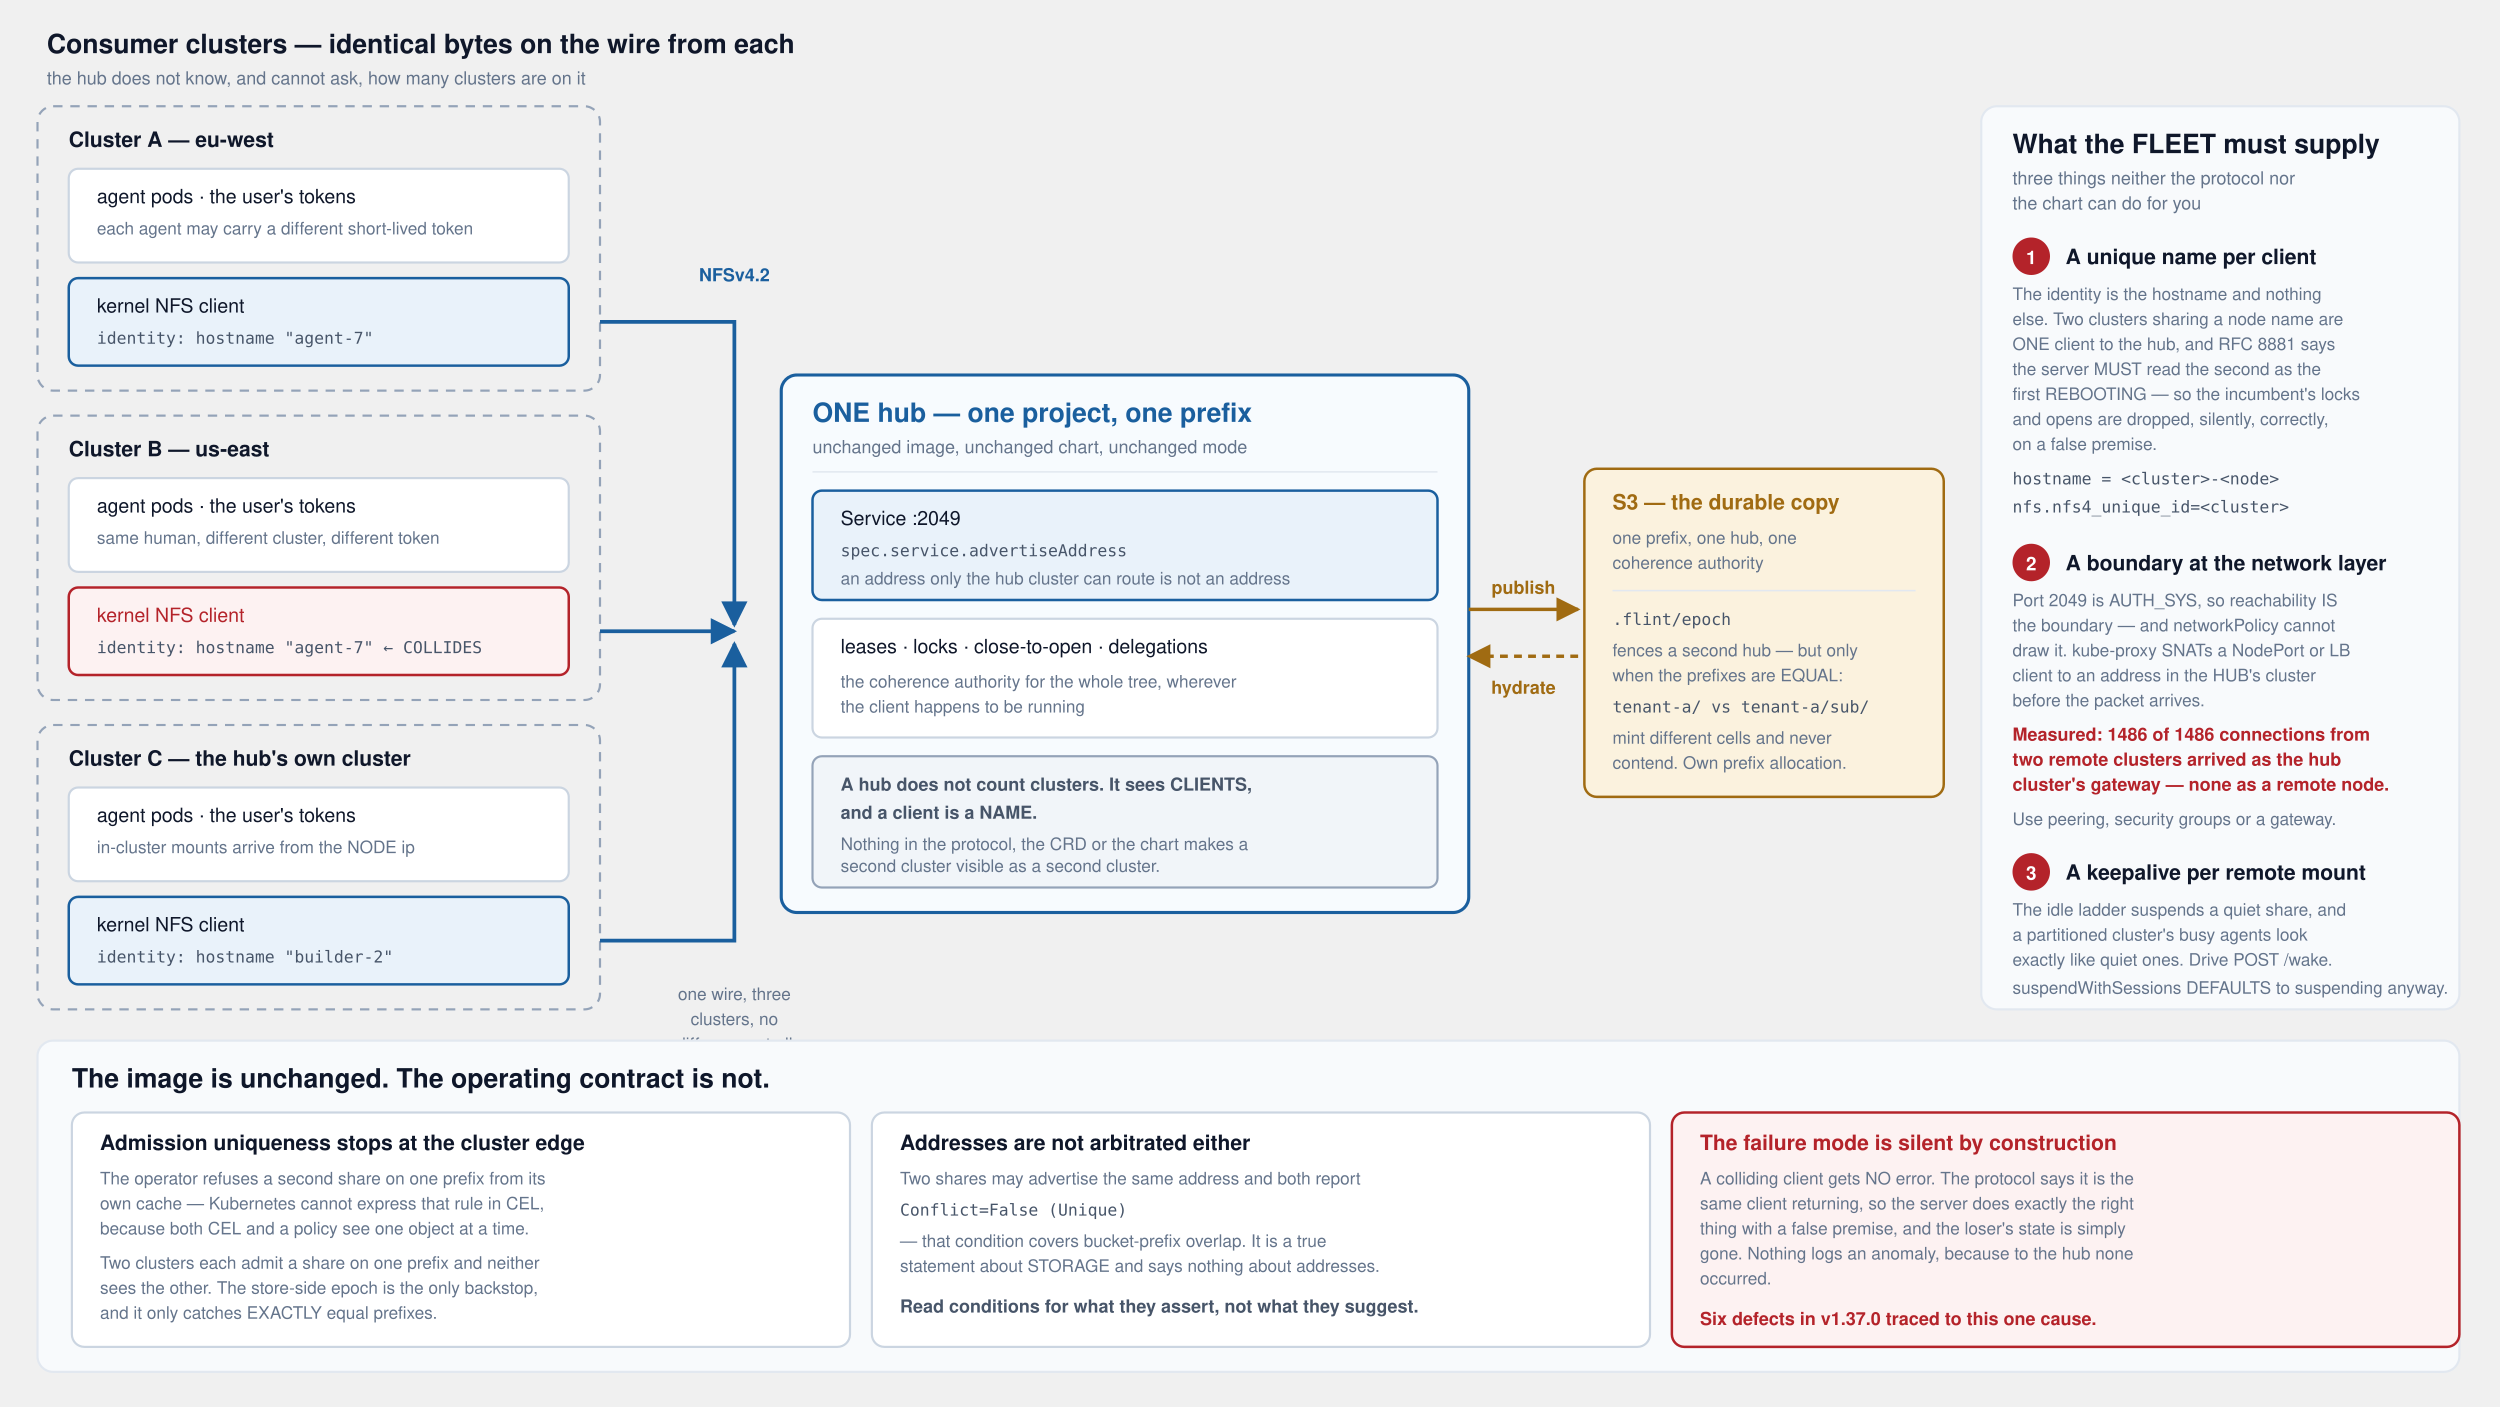
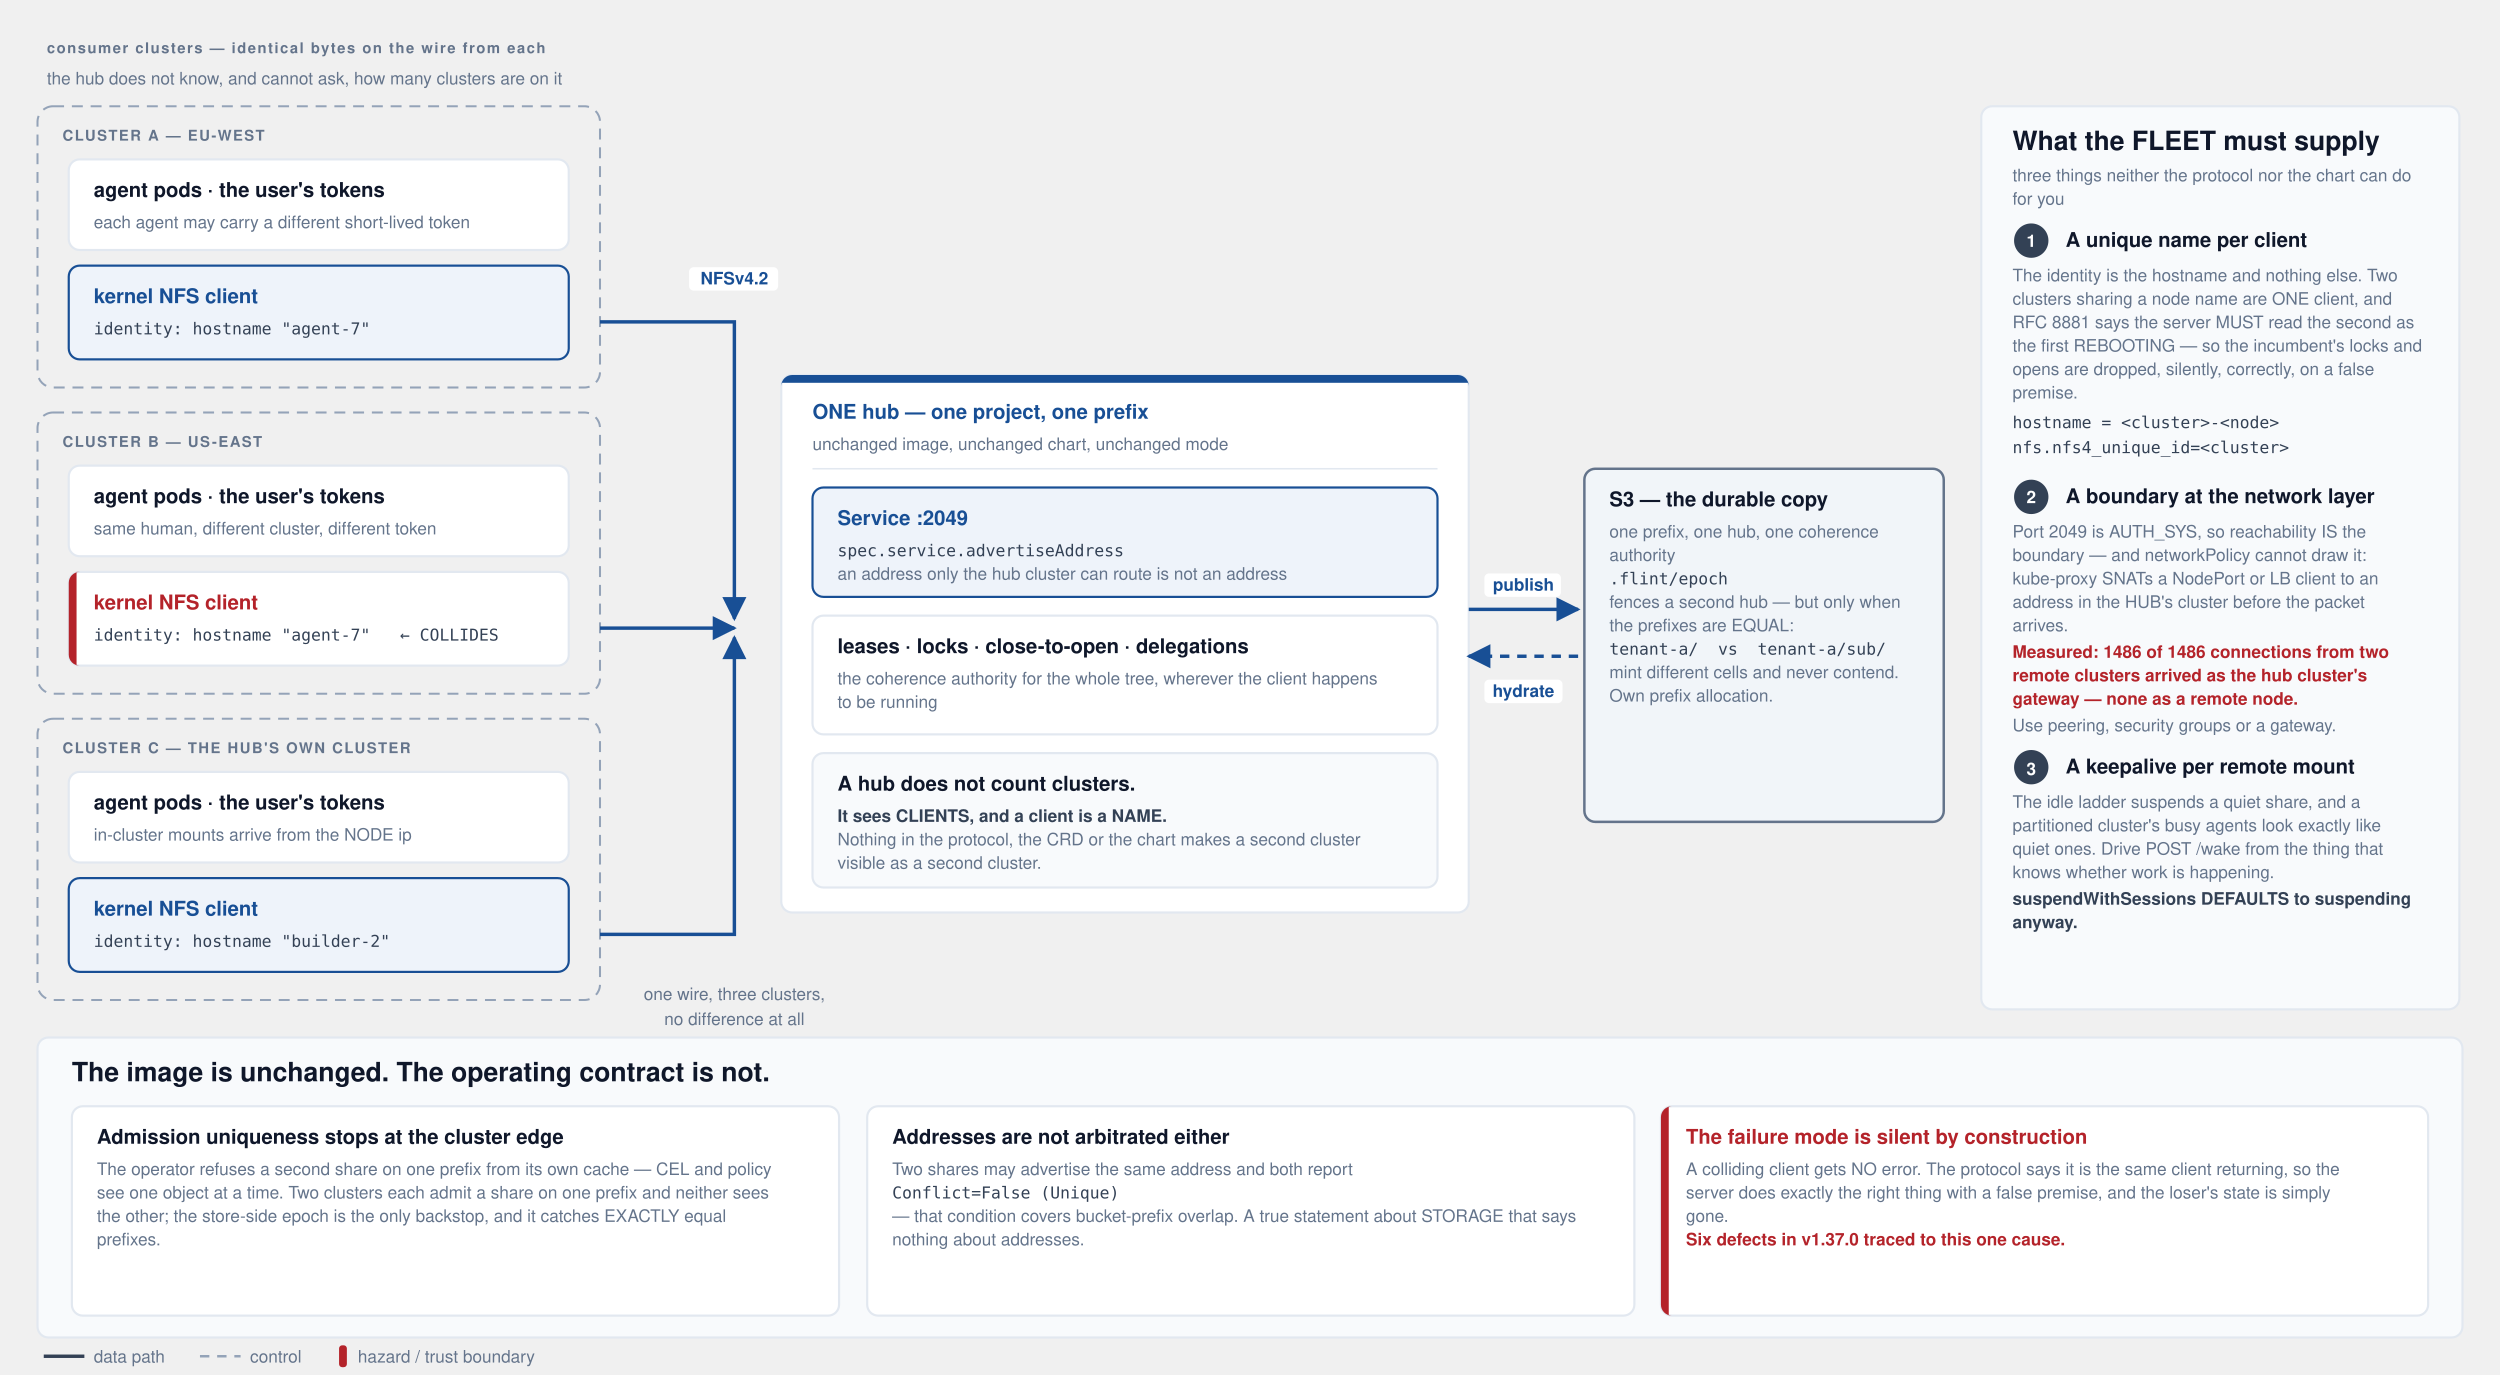
- <svg xmlns="http://www.w3.org/2000/svg" viewBox="0 0 1600 900" role="img" aria-label="One flint-lite hub serving agents in three clusters at once. The wire is identical from each, and the hub sees only client names, not clusters. Three things the fleet must supply that the protocol and the chart cannot: a unique client name per node, a reachability boundary drawn outside nfsClientCIDRs, and a keepalive so a partitioned cluster is not mistaken for an idle one.">
+ <svg xmlns="http://www.w3.org/2000/svg" viewBox="0 0 1600 880" role="img" aria-label="One flint-lite hub serving agents in three clusters at once. The wire is identical from each and the hub sees only client names, not clusters. Three things the fleet must supply that the protocol and the chart cannot: a unique client name per node, a reachability boundary drawn outside networkPolicy, and a keepalive so a partitioned cluster is not mistaken for an idle one.">
  <style>
  text{font-family:"Helvetica Neue",Helvetica,Arial,sans-serif;fill:#0f172a}
-   .tt{font-size:17px;font-weight:600}
-   .th{font-size:13.5px;font-weight:600}
-   .tl{font-size:12.5px}
-   .ts{font-size:11.5px;fill:#64748b}
-   .tsb{font-size:11.5px;font-weight:600;fill:#475569}
-   .tx{font-size:11px;fill:#64748b}
-   .mns{font-family:Menlo,"SF Mono",Consolas,monospace;font-size:10.5px;fill:#475569}
-   .ctr{text-anchor:middle}
-   .c-blue{fill:#1a5f9e}.c-ochre{fill:#a06b12}.c-red{fill:#b4232a}
-   .bx{fill:#fff;stroke:#cbd5e1;stroke-width:1.4}
-   .bx-slate{fill:#f1f5f9;stroke:#94a3b8;stroke-width:1.4}
-   .bx-blue{fill:#e9f2fa;stroke:#1a5f9e;stroke-width:1.6}
-   .bx-hub{fill:#f7fbfe;stroke:#1a5f9e;stroke-width:2}
-   .bx-ochre{fill:#fbf2de;stroke:#a06b12;stroke-width:1.6}
-   .bx-warn{fill:#fdf2f2;stroke:#b4232a;stroke-width:1.6}
-   .grp{fill:none;stroke:#94a3b8;stroke-width:1.4;stroke-dasharray:6 5}
-   .band{fill:#f8fafc;stroke:#e2e8f0;stroke-width:1.4}
-   .ln-blue{stroke:#1a5f9e;stroke-width:2.4;fill:none}
-   .ln-ochre{stroke:#a06b12;stroke-width:2.2;fill:none}
-   .dash{stroke-dasharray:5 4}
+   .t1{font-size:17.0px;font-weight:600}
+   .t2{font-size:13.0px;font-weight:600}
+   .t3{font-size:12.0px}
+   .t3b{font-size:12.0px;font-weight:600;fill:#334155}
+   .t4{font-size:11.0px;fill:#64748b}
+   .t4b{font-size:11.0px;font-weight:600;fill:#334155}
+   .mono{font-family:Menlo,"SF Mono",Consolas,monospace;font-size:10.5px;fill:#334155}
+   .mute{fill:#64748b}
+   .cap{font-size:9.5px;font-weight:600;letter-spacing:.1em;fill:#64748b}
+   .num{font-size:11.0px;font-weight:600;fill:#ffffff}
+   .on{font-size:13.0px;font-weight:600;fill:#ffffff}
+   .onsub{font-size:11.0px;fill:#ffffff;opacity:.85}
+   .c-red{fill:#b4232a}
+   .c-lite{fill:#184f95} .c-lean{fill:#0f7a55} .c-pass{fill:#7d530c} .c-forge{fill:#8c2449}
+   .f-lite{fill:#184f95} .f-lean{fill:#1baf7a} .f-pass{fill:#a06b12} .f-forge{fill:#b03060}
+   .f-red{fill:#b4232a} .f-ink{fill:#334155}
+   .b-lite{fill:#eef3fa;stroke:#184f95;stroke-width:1.4} .b-lean{fill:#ecf8f2;stroke:#1baf7a;stroke-width:1.4} .b-pass{fill:#faf3e6;stroke:#a06b12;stroke-width:1.4} .b-forge{fill:#faedf2;stroke:#b03060;stroke-width:1.4}
+   .hd-lite{fill:#184f95} .hd-lean{fill:#0f7a55} .hd-pass{fill:#7d530c} .hd-forge{fill:#8c2449}
+   .hd-lbl{fill:#334155}
+   .l-lite{stroke:#184f95;stroke-width:2.2;fill:none} .l-lean{stroke:#1baf7a;stroke-width:2.2;fill:none} .l-pass{stroke:#a06b12;stroke-width:2.2;fill:none} .l-forge{stroke:#b03060;stroke-width:2.2;fill:none}
+   .l-ctl{stroke:#94a3b8;stroke-width:1.6;fill:none}
+   .l-ink{stroke:#334155;stroke-width:2.2;fill:none}
+   .l-red{stroke:#b4232a;stroke-width:2.2;fill:none}
+   .bx{fill:#ffffff;stroke:#e2e8f0;stroke-width:1.4}
+   .panel{fill:#f8fafc;stroke:#e2e8f0;stroke-width:1.4}
+   .s3{fill:#f1f5f9;stroke:#64748b;stroke-width:1.6}
+   .grp{fill:none;stroke:#94a3b8;stroke-width:1.3;stroke-dasharray:7 5}
  .hair{stroke:#e2e8f0;stroke-width:1}
-   .num{fill:#b4232a}
-   .numt{font-size:12px;font-weight:600;fill:#ffffff}
+   .lbl{fill:#f8fafc} .rowb{fill:#fbfcfd}
+   .frame{fill:none;stroke:#e2e8f0;stroke-width:1.2}
+   .halo{fill:#ffffff}
+   .chip{fill:#f8fafc;stroke:#e2e8f0;stroke-width:1}
+   .chip-red{fill:#b4232a}
+   .chip-lite{fill:#184f95} .chip-lean{fill:#0f7a55} .chip-pass{fill:#7d530c} .chip-forge{fill:#8c2449}
+   .chip .cap{fill:#334155}
+   /* On a filled shape. Last on purpose: a class beats a presentation
+      attribute, so this must win over .t4/.cap/.mono. */
+   .on,.num,.onsub{fill:#ffffff}
+   .cap.on{fill:#ffffff}
</style>
  <defs>
-     <marker id="d3-ab" viewBox="0 0 10 10" refX="9" refY="5" markerWidth="7" markerHeight="7" orient="auto-start-reverse">
-       <path d="M0,0 L10,5 L0,10 z" fill="#1a5f9e" />
+     <marker id="a-lite" viewBox="0 0 10 10" refX="9" refY="5" markerWidth="7" markerHeight="7" orient="auto-start-reverse">
+       <path d="M0,0 L10,5 L0,10 z" fill="#184f95" />
    </marker>
-     <marker id="d3-ao" viewBox="0 0 10 10" refX="9" refY="5" markerWidth="7" markerHeight="7" orient="auto-start-reverse">
+     <marker id="a-lean" viewBox="0 0 10 10" refX="9" refY="5" markerWidth="7" markerHeight="7" orient="auto-start-reverse">
+       <path d="M0,0 L10,5 L0,10 z" fill="#1baf7a" />
+     </marker>
+     <marker id="a-pass" viewBox="0 0 10 10" refX="9" refY="5" markerWidth="7" markerHeight="7" orient="auto-start-reverse">
      <path d="M0,0 L10,5 L0,10 z" fill="#a06b12" />
    </marker>
+     <marker id="a-forge" viewBox="0 0 10 10" refX="9" refY="5" markerWidth="7" markerHeight="7" orient="auto-start-reverse">
+       <path d="M0,0 L10,5 L0,10 z" fill="#b03060" />
+     </marker>
+     <marker id="a-ctl" viewBox="0 0 10 10" refX="9" refY="5" markerWidth="7" markerHeight="7" orient="auto-start-reverse">
+       <path d="M0,0 L10,5 L0,10 z" fill="#94a3b8" />
+     </marker>
+     <marker id="a-ink" viewBox="0 0 10 10" refX="9" refY="5" markerWidth="7" markerHeight="7" orient="auto-start-reverse">
+       <path d="M0,0 L10,5 L0,10 z" fill="#334155" />
+     </marker>
+     <marker id="a-red" viewBox="0 0 10 10" refX="9" refY="5" markerWidth="7" markerHeight="7" orient="auto-start-reverse">
+       <path d="M0,0 L10,5 L0,10 z" fill="#b4232a" />
+     </marker>
  </defs>
-   <text class="tt" x="30" y="34">Consumer clusters — identical bytes on the wire from each</text>
-   <text class="ts" x="30" y="54">the hub does not know, and cannot ask, how many clusters are on it</text>
-   <rect x="24" y="68" width="360" height="182" rx="10" class="grp" />
-   <text class="th" x="44" y="94">Cluster A — eu-west</text>
-   <rect x="44" y="108" width="320" height="60" rx="6" class="bx" />
-   <text class="tl" x="62" y="130">agent pods · the user's tokens</text>
-   <text class="tx" x="62" y="150">each agent may carry a different short-lived token</text>
-   <rect x="44" y="178" width="320" height="56" rx="6" class="bx-blue" />
-   <text class="tl" x="62" y="200">kernel NFS client</text>
-   <text class="mns" x="62" y="220">identity: hostname "agent-7"</text>
-   <rect x="24" y="266" width="360" height="182" rx="10" class="grp" />
-   <text class="th" x="44" y="292">Cluster B — us-east</text>
-   <rect x="44" y="306" width="320" height="60" rx="6" class="bx" />
-   <text class="tl" x="62" y="328">agent pods · the user's tokens</text>
-   <text class="tx" x="62" y="348">same human, different cluster, different token</text>
-   <rect x="44" y="376" width="320" height="56" rx="6" class="bx-warn" />
-   <text class="tl c-red" x="62" y="398">kernel NFS client</text>
-   <text class="mns" x="62" y="418">identity: hostname "agent-7"  ← COLLIDES</text>
-   <rect x="24" y="464" width="360" height="182" rx="10" class="grp" />
-   <text class="th" x="44" y="490">Cluster C — the hub's own cluster</text>
-   <rect x="44" y="504" width="320" height="60" rx="6" class="bx" />
-   <text class="tl" x="62" y="526">agent pods · the user's tokens</text>
-   <text class="tx" x="62" y="546">in-cluster mounts arrive from the NODE ip</text>
-   <rect x="44" y="574" width="320" height="56" rx="6" class="bx-blue" />
-   <text class="tl" x="62" y="596">kernel NFS client</text>
-   <text class="mns" x="62" y="616">identity: hostname "builder-2"</text>
-   <path class="ln-blue" d="M384 206 L470 206 L470 400" marker-end="url(#d3-ab)" />
-   <path class="ln-blue" d="M384 404 L470 404" marker-end="url(#d3-ab)" />
-   <path class="ln-blue" d="M384 602 L470 602 L470 412" marker-end="url(#d3-ab)" />
-   <text class="tsb ctr c-blue" x="470" y="180">NFSv4.2</text>
-   <text class="tx ctr" x="470" y="640">one wire, three</text>
-   <text class="tx ctr" x="470" y="656">clusters, no</text>
-   <text class="tx ctr" x="470" y="672">difference at all</text>
-   <rect x="500" y="240" width="440" height="344" rx="10" class="bx-hub" />
-   <text class="tt c-blue" x="520" y="270">ONE hub — one project, one prefix</text>
-   <text class="ts" x="520" y="290">unchanged image, unchanged chart, unchanged mode</text>
-   <line class="hair" x1="520" y1="302" x2="920" y2="302" />
-   <rect x="520" y="314" width="400" height="70" rx="6" class="bx-blue" />
-   <text class="tl" x="538" y="336">Service :2049</text>
-   <text class="mns" x="538" y="356">spec.service.advertiseAddress</text>
-   <text class="tx" x="538" y="374">an address only the hub cluster can route is not an address</text>
-   <rect x="520" y="396" width="400" height="76" rx="6" class="bx" />
-   <text class="tl" x="538" y="418">leases · locks · close-to-open · delegations</text>
-   <text class="tx" x="538" y="440">the coherence authority for the whole tree, wherever</text>
-   <text class="tx" x="538" y="456">the client happens to be running</text>
-   <rect x="520" y="484" width="400" height="84" rx="6" class="bx-slate" />
-   <text class="tsb" x="538" y="506">A hub does not count clusters. It sees CLIENTS,</text>
-   <text class="tsb" x="538" y="524">and a client is a NAME.</text>
-   <text class="tx" x="538" y="544">Nothing in the protocol, the CRD or the chart makes a</text>
-   <text class="tx" x="538" y="558">second cluster visible as a second cluster.</text>
-   <line class="ln-ochre" x1="940" y1="390" x2="1010" y2="390" marker-end="url(#d3-ao)" />
-   <line class="ln-ochre dash" x1="1010" y1="420" x2="940" y2="420" marker-end="url(#d3-ao)" />
-   <text class="tsb ctr c-ochre" x="975" y="380">publish</text>
-   <text class="tsb ctr c-ochre" x="975" y="444">hydrate</text>
-   <rect x="1014" y="300" width="230" height="210" rx="8" class="bx-ochre" />
-   <text class="th c-ochre" x="1032" y="326">S3 — the durable copy</text>
-   <text class="tx" x="1032" y="348">one prefix, one hub, one</text>
-   <text class="tx" x="1032" y="364">coherence authority</text>
-   <line class="hair" x1="1032" y1="378" x2="1226" y2="378" />
-   <text class="mns" x="1032" y="400">.flint/epoch</text>
-   <text class="tx" x="1032" y="420">fences a second hub — but only</text>
-   <text class="tx" x="1032" y="436">when the prefixes are EQUAL:</text>
-   <text class="mns" x="1032" y="456">tenant-a/  vs  tenant-a/sub/</text>
-   <text class="tx" x="1032" y="476">mint different cells and never</text>
-   <text class="tx" x="1032" y="492">contend. Own prefix allocation.</text>
-   <rect x="1268" y="68" width="306" height="578" rx="10" class="band" />
-   <text class="tt" x="1288" y="98">What the FLEET must supply</text>
-   <text class="ts" x="1288" y="118">three things neither the protocol nor</text>
-   <text class="ts" x="1288" y="134">the chart can do for you</text>
-   <circle cx="1300" cy="164" r="12" class="num" />
-   <text class="numt ctr" x="1300" y="169">1</text>
-   <text class="th" x="1322" y="169">A unique name per client</text>
-   <text class="tx" x="1288" y="192">The identity is the hostname and nothing</text>
-   <text class="tx" x="1288" y="208">else. Two clusters sharing a node name are</text>
-   <text class="tx" x="1288" y="224">ONE client to the hub, and RFC 8881 says</text>
-   <text class="tx" x="1288" y="240">the server MUST read the second as the</text>
-   <text class="tx" x="1288" y="256">first REBOOTING — so the incumbent's locks</text>
-   <text class="tx" x="1288" y="272">and opens are dropped, silently, correctly,</text>
-   <text class="tx" x="1288" y="288">on a false premise.</text>
-   <text class="mns" x="1288" y="310">hostname = &lt;cluster&gt;-&lt;node&gt;</text>
-   <text class="mns" x="1288" y="328">nfs.nfs4_unique_id=&lt;cluster&gt;</text>
-   <circle cx="1300" cy="360" r="12" class="num" />
-   <text class="numt ctr" x="1300" y="365">2</text>
-   <text class="th" x="1322" y="365">A boundary at the network layer</text>
-   <text class="tx" x="1288" y="388">Port 2049 is AUTH_SYS, so reachability IS</text>
-   <text class="tx" x="1288" y="404">the boundary — and networkPolicy cannot</text>
-   <text class="tx" x="1288" y="420">draw it. kube-proxy SNATs a NodePort or LB</text>
-   <text class="tx" x="1288" y="436">client to an address in the HUB's cluster</text>
-   <text class="tx" x="1288" y="452">before the packet arrives.</text>
-   <text class="tsb c-red" x="1288" y="474">Measured: 1486 of 1486 connections from</text>
-   <text class="tsb c-red" x="1288" y="490">two remote clusters arrived as the hub</text>
-   <text class="tsb c-red" x="1288" y="506">cluster's gateway — none as a remote node.</text>
-   <text class="tx" x="1288" y="528">Use peering, security groups or a gateway.</text>
-   <circle cx="1300" cy="558" r="12" class="num" />
-   <text class="numt ctr" x="1300" y="563">3</text>
-   <text class="th" x="1322" y="563">A keepalive per remote mount</text>
-   <text class="tx" x="1288" y="586">The idle ladder suspends a quiet share, and</text>
-   <text class="tx" x="1288" y="602">a partitioned cluster's busy agents look</text>
-   <text class="tx" x="1288" y="618">exactly like quiet ones. Drive POST /wake.</text>
-   <text class="tx" x="1288" y="636">suspendWithSessions DEFAULTS to suspending anyway.</text>
-   <rect x="24" y="666" width="1550" height="212" rx="10" class="band" />
-   <text class="tt" x="46" y="696">The image is unchanged. The operating contract is not.</text>
-   <rect x="46" y="712" width="498" height="150" rx="8" class="bx" />
-   <text class="th" x="64" y="736">Admission uniqueness stops at the cluster edge</text>
-   <text class="tx" x="64" y="758">The operator refuses a second share on one prefix from its</text>
-   <text class="tx" x="64" y="774">own cache — Kubernetes cannot express that rule in CEL,</text>
-   <text class="tx" x="64" y="790">because both CEL and a policy see one object at a time.</text>
-   <text class="tx" x="64" y="812">Two clusters each admit a share on one prefix and neither</text>
-   <text class="tx" x="64" y="828">sees the other. The store-side epoch is the only backstop,</text>
-   <text class="tx" x="64" y="844">and it only catches EXACTLY equal prefixes.</text>
-   <rect x="558" y="712" width="498" height="150" rx="8" class="bx" />
-   <text class="th" x="576" y="736">Addresses are not arbitrated either</text>
-   <text class="tx" x="576" y="758">Two shares may advertise the same address and both report</text>
-   <text class="mns" x="576" y="778">Conflict=False (Unique)</text>
-   <text class="tx" x="576" y="798">— that condition covers bucket-prefix overlap. It is a true</text>
-   <text class="tx" x="576" y="814">statement about STORAGE and says nothing about addresses.</text>
-   <text class="tsb" x="576" y="840">Read conditions for what they assert, not what they suggest.</text>
-   <rect x="1070" y="712" width="504" height="150" rx="8" class="bx-warn" />
-   <text class="th c-red" x="1088" y="736">The failure mode is silent by construction</text>
-   <text class="tx" x="1088" y="758">A colliding client gets NO error. The protocol says it is the</text>
-   <text class="tx" x="1088" y="774">same client returning, so the server does exactly the right</text>
-   <text class="tx" x="1088" y="790">thing with a false premise, and the loser's state is simply</text>
-   <text class="tx" x="1088" y="806">gone. Nothing logs an anomaly, because to the hub none</text>
-   <text class="tx" x="1088" y="822">occurred.</text>
-   <text class="tsb c-red" x="1088" y="848">Six defects in v1.37.0 traced to this one cause.</text>
+   <text class="cap" x="30" y="34">consumer clusters — identical bytes on the wire from each</text>
+   <text class="t4" x="30" y="54">the hub does not know, and cannot ask, how many clusters are on it</text>
+   <rect x="24" y="68" width="360" height="180" rx="10" class="grp" />
+   <text class="cap" x="40" y="90">CLUSTER A — EU-WEST</text>
+   <rect x="44" y="102" width="320" height="58" rx="7" class="bx" />
+   <text class="t2" x="60" y="126">agent pods · the user's tokens</text>
+   <text class="t4" x="60" y="146">each agent may carry a different short-lived token</text>
+   <rect x="44" y="170" width="320" height="60" rx="7" class="b-lite" />
+   <text class="t2 c-lite" x="60" y="194">kernel NFS client</text>
+   <text class="mono" x="60" y="214" xml:space="preserve">identity: hostname "agent-7"</text>
+   <rect x="24" y="264" width="360" height="180" rx="10" class="grp" />
+   <text class="cap" x="40" y="286">CLUSTER B — US-EAST</text>
+   <rect x="44" y="298" width="320" height="58" rx="7" class="bx" />
+   <text class="t2" x="60" y="322">agent pods · the user's tokens</text>
+   <text class="t4" x="60" y="342">same human, different cluster, different token</text>
+   <rect x="44" y="366" width="320" height="60" rx="7" class="bx" />
+   <path class="f-red" d="M44,373 A7,7 0 0 1 51,366 H49 V426 H51 A7,7 0 0 1 44,419 Z" />
+   <text class="t2 c-red" x="60" y="390">kernel NFS client</text>
+   <text class="mono" x="60" y="410" xml:space="preserve">identity: hostname "agent-7"   ← COLLIDES</text>
+   <rect x="24" y="460" width="360" height="180" rx="10" class="grp" />
+   <text class="cap" x="40" y="482">CLUSTER C — THE HUB'S OWN CLUSTER</text>
+   <rect x="44" y="494" width="320" height="58" rx="7" class="bx" />
+   <text class="t2" x="60" y="518">agent pods · the user's tokens</text>
+   <text class="t4" x="60" y="538">in-cluster mounts arrive from the NODE ip</text>
+   <rect x="44" y="562" width="320" height="60" rx="7" class="b-lite" />
+   <text class="t2 c-lite" x="60" y="586">kernel NFS client</text>
+   <text class="mono" x="60" y="606" xml:space="preserve">identity: hostname "builder-2"</text>
+   <path class="l-lite" d="M384 206 L470 206 L470 396" marker-end="url(#a-lite)" />
+   <path class="l-lite" d="M384 402 L470 402" marker-end="url(#a-lite)" />
+   <path class="l-lite" d="M384 598 L470 598 L470 408" marker-end="url(#a-lite)" />
+   <rect x="441" y="171" width="57" height="15" rx="3" class="halo" />
+   <text class="t4b c-lite" x="470" y="182" style="text-anchor:middle">NFSv4.2</text>
+   <text class="t4" x="470" y="640" style="text-anchor:middle">one wire, three clusters,</text>
+   <text class="t4" x="470" y="656" style="text-anchor:middle">no difference at all</text>
+   <rect x="500" y="240" width="440" height="344" rx="7" class="bx" />
+   <path class="f-lite" d="M507,240 H933 A7,7 0 0 1 940,247 V245 H500 V247 A7,7 0 0 1 507,240 Z" />
+   <text class="t2 c-lite" x="520" y="268">ONE hub — one project, one prefix</text>
+   <text class="t4" x="520" y="288">unchanged image, unchanged chart, unchanged mode</text>
+   <line class="hair" x1="520" y1="300" x2="920" y2="300" />
+   <rect x="520" y="312" width="400" height="70" rx="7" class="b-lite" />
+   <text class="t2 c-lite" x="536" y="336">Service :2049</text>
+   <text class="mono" x="536" y="356" xml:space="preserve">spec.service.advertiseAddress</text>
+   <text class="t4" x="536" y="371">an address only the hub cluster can route is not an address</text>
+   <rect x="520" y="394" width="400" height="76" rx="7" class="bx" />
+   <text class="t2" x="536" y="418">leases · locks · close-to-open · delegations</text>
+   <text class="t4" x="536" y="438">the coherence authority for the whole tree, wherever the client happens</text>
+   <text class="t4" x="536" y="453">to be running</text>
+   <rect x="520" y="482" width="400" height="86" rx="7" class="panel" />
+   <text class="t2" x="536" y="506">A hub does not count clusters.</text>
+   <text class="t4b" x="536" y="526">It sees CLIENTS, and a client is a NAME.</text>
+   <text class="t4" x="536" y="541">Nothing in the protocol, the CRD or the chart makes a second cluster</text>
+   <text class="t4" x="536" y="556">visible as a second cluster.</text>
+   <line class="l-lite" x1="940" y1="390" x2="1010" y2="390" marker-end="url(#a-lite)" />
+   <line class="l-lite" x1="1010" y1="420" x2="940" y2="420" stroke-dasharray="6 5" marker-end="url(#a-lite)" />
+   <rect x="950" y="367" width="49" height="15" rx="3" class="halo" />
+   <text class="t4b c-lite" x="975" y="378" style="text-anchor:middle">publish</text>
+   <rect x="950" y="435" width="50" height="15" rx="3" class="halo" />
+   <text class="t4b c-lite" x="975" y="446" style="text-anchor:middle">hydrate</text>
+   <rect x="1014" y="300" width="230" height="226" rx="7" class="s3" />
+   <text class="t2" x="1030" y="324">S3 — the durable copy</text>
+   <text class="t4" x="1030" y="344">one prefix, one hub, one coherence</text>
+   <text class="t4" x="1030" y="359">authority</text>
+   <text class="mono" x="1030" y="374" xml:space="preserve">.flint/epoch</text>
+   <text class="t4" x="1030" y="389">fences a second hub — but only when</text>
+   <text class="t4" x="1030" y="404">the prefixes are EQUAL:</text>
+   <text class="mono" x="1030" y="419" xml:space="preserve">tenant-a/  vs  tenant-a/sub/</text>
+   <text class="t4" x="1030" y="434">mint different cells and never contend.</text>
+   <text class="t4" x="1030" y="449">Own prefix allocation.</text>
+   <rect x="1268" y="68" width="306" height="578" rx="7" class="panel" />
+   <text class="t1" x="1288" y="96">What the FLEET must supply</text>
+   <text class="t4" x="1288" y="116">three things neither the protocol nor the chart can do</text>
+   <text class="t4" x="1288" y="131">for you</text>
+   <circle cx="1300" cy="154" r="11" class="f-ink" />
+   <text class="num" x="1300" y="158" style="text-anchor:middle">1</text>
+   <text class="t2" x="1322" y="158">A unique name per client</text>
+   <text class="t4" x="1288" y="180">The identity is the hostname and nothing else. Two</text>
+   <text class="t4" x="1288" y="195">clusters sharing a node name are ONE client, and</text>
+   <text class="t4" x="1288" y="210">RFC 8881 says the server MUST read the second as</text>
+   <text class="t4" x="1288" y="225">the first REBOOTING — so the incumbent's locks and</text>
+   <text class="t4" x="1288" y="240">opens are dropped, silently, correctly, on a false</text>
+   <text class="t4" x="1288" y="255">premise.</text>
+   <text class="mono" x="1288" y="274" xml:space="preserve">hostname = &lt;cluster&gt;-&lt;node&gt;</text>
+   <text class="mono" x="1288" y="290" xml:space="preserve">nfs.nfs4_unique_id=&lt;cluster&gt;</text>
+   <circle cx="1300" cy="318" r="11" class="f-ink" />
+   <text class="num" x="1300" y="322" style="text-anchor:middle">2</text>
+   <text class="t2" x="1322" y="322">A boundary at the network layer</text>
+   <text class="t4" x="1288" y="344">Port 2049 is AUTH_SYS, so reachability IS the</text>
+   <text class="t4" x="1288" y="359">boundary — and networkPolicy cannot draw it:</text>
+   <text class="t4" x="1288" y="374">kube-proxy SNATs a NodePort or LB client to an</text>
+   <text class="t4" x="1288" y="389">address in the HUB's cluster before the packet</text>
+   <text class="t4" x="1288" y="404">arrives.</text>
+   <text class="t4b c-red" x="1288" y="421">Measured: 1486 of 1486 connections from two</text>
+   <text class="t4b c-red" x="1288" y="436">remote clusters arrived as the hub cluster's</text>
+   <text class="t4b c-red" x="1288" y="451">gateway — none as a remote node.</text>
+   <text class="t4" x="1288" y="468">Use peering, security groups or a gateway.</text>
+   <circle cx="1300" cy="491" r="11" class="f-ink" />
+   <text class="num" x="1300" y="496" style="text-anchor:middle">3</text>
+   <text class="t2" x="1322" y="495">A keepalive per remote mount</text>
+   <text class="t4" x="1288" y="517">The idle ladder suspends a quiet share, and a</text>
+   <text class="t4" x="1288" y="532">partitioned cluster's busy agents look exactly like</text>
+   <text class="t4" x="1288" y="547">quiet ones. Drive POST /wake from the thing that</text>
+   <text class="t4" x="1288" y="562">knows whether work is happening.</text>
+   <text class="t4b" x="1288" y="579">suspendWithSessions DEFAULTS to suspending</text>
+   <text class="t4b" x="1288" y="594">anyway.</text>
+   <rect x="24" y="664" width="1552" height="192" rx="7" class="panel" />
+   <text class="t1" x="46" y="692">The image is unchanged. The operating contract is not.</text>
+   <rect x="46" y="708" width="491" height="134" rx="7" class="bx" />
+   <text class="t2" x="62" y="732">Admission uniqueness stops at the cluster edge</text>
+   <text class="t4" x="62" y="752">The operator refuses a second share on one prefix from its own cache — CEL and policy</text>
+   <text class="t4" x="62" y="767">see one object at a time. Two clusters each admit a share on one prefix and neither sees</text>
+   <text class="t4" x="62" y="782">the other; the store-side epoch is the only backstop, and it catches EXACTLY equal</text>
+   <text class="t4" x="62" y="797">prefixes.</text>
+   <rect x="555" y="708" width="491" height="134" rx="7" class="bx" />
+   <text class="t2" x="571" y="732">Addresses are not arbitrated either</text>
+   <text class="t4" x="571" y="752">Two shares may advertise the same address and both report</text>
+   <text class="mono" x="571" y="767" xml:space="preserve">Conflict=False (Unique)</text>
+   <text class="t4" x="571" y="782">— that condition covers bucket-prefix overlap. A true statement about STORAGE that says</text>
+   <text class="t4" x="571" y="797">nothing about addresses.</text>
+   <rect x="1063" y="708" width="491" height="134" rx="7" class="bx" />
+   <path class="f-red" d="M1063,715 A7,7 0 0 1 1070,708 H1068 V842 H1070 A7,7 0 0 1 1063,835 Z" />
+   <text class="t2 c-red" x="1079" y="732">The failure mode is silent by construction</text>
+   <text class="t4" x="1079" y="752">A colliding client gets NO error. The protocol says it is the same client returning, so the</text>
+   <text class="t4" x="1079" y="767">server does exactly the right thing with a false premise, and the loser's state is simply</text>
+   <text class="t4" x="1079" y="782">gone.</text>
+   <text class="t4b c-red" x="1079" y="797">Six defects in v1.37.0 traced to this one cause.</text>
+   <line class="l-ink" x1="28" y1="868" x2="54" y2="868" />
+   <text class="t4" x="60" y="872">data path</text>
+   <line class="l-ctl" x1="127.98" y1="868" x2="153.98" y2="868" stroke-dasharray="6 5" />
+   <text class="t4" x="160" y="872">control</text>
+   <rect x="217" y="861" width="5" height="14" rx="2" class="f-red" />
+   <text class="t4" x="229" y="872">hazard / trust boundary</text>
</svg>
